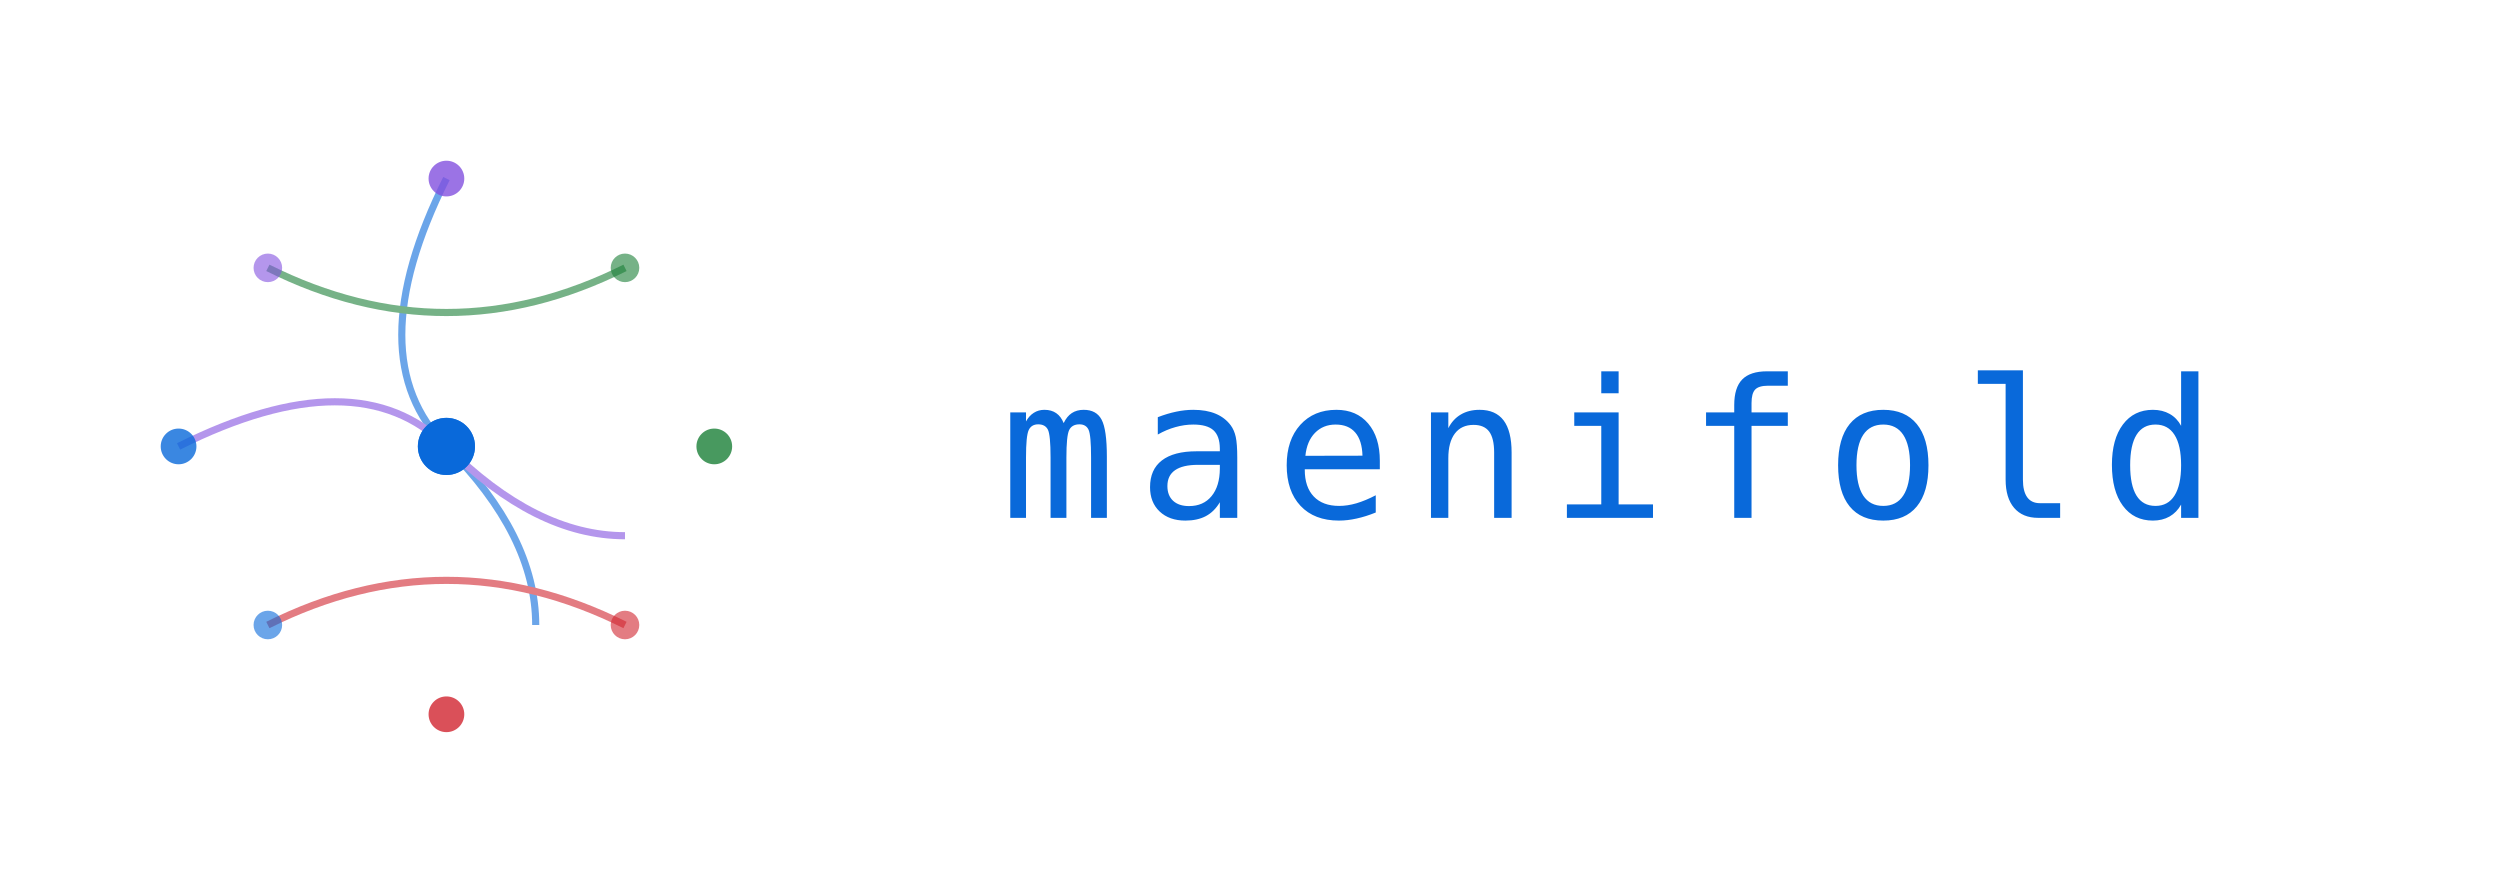
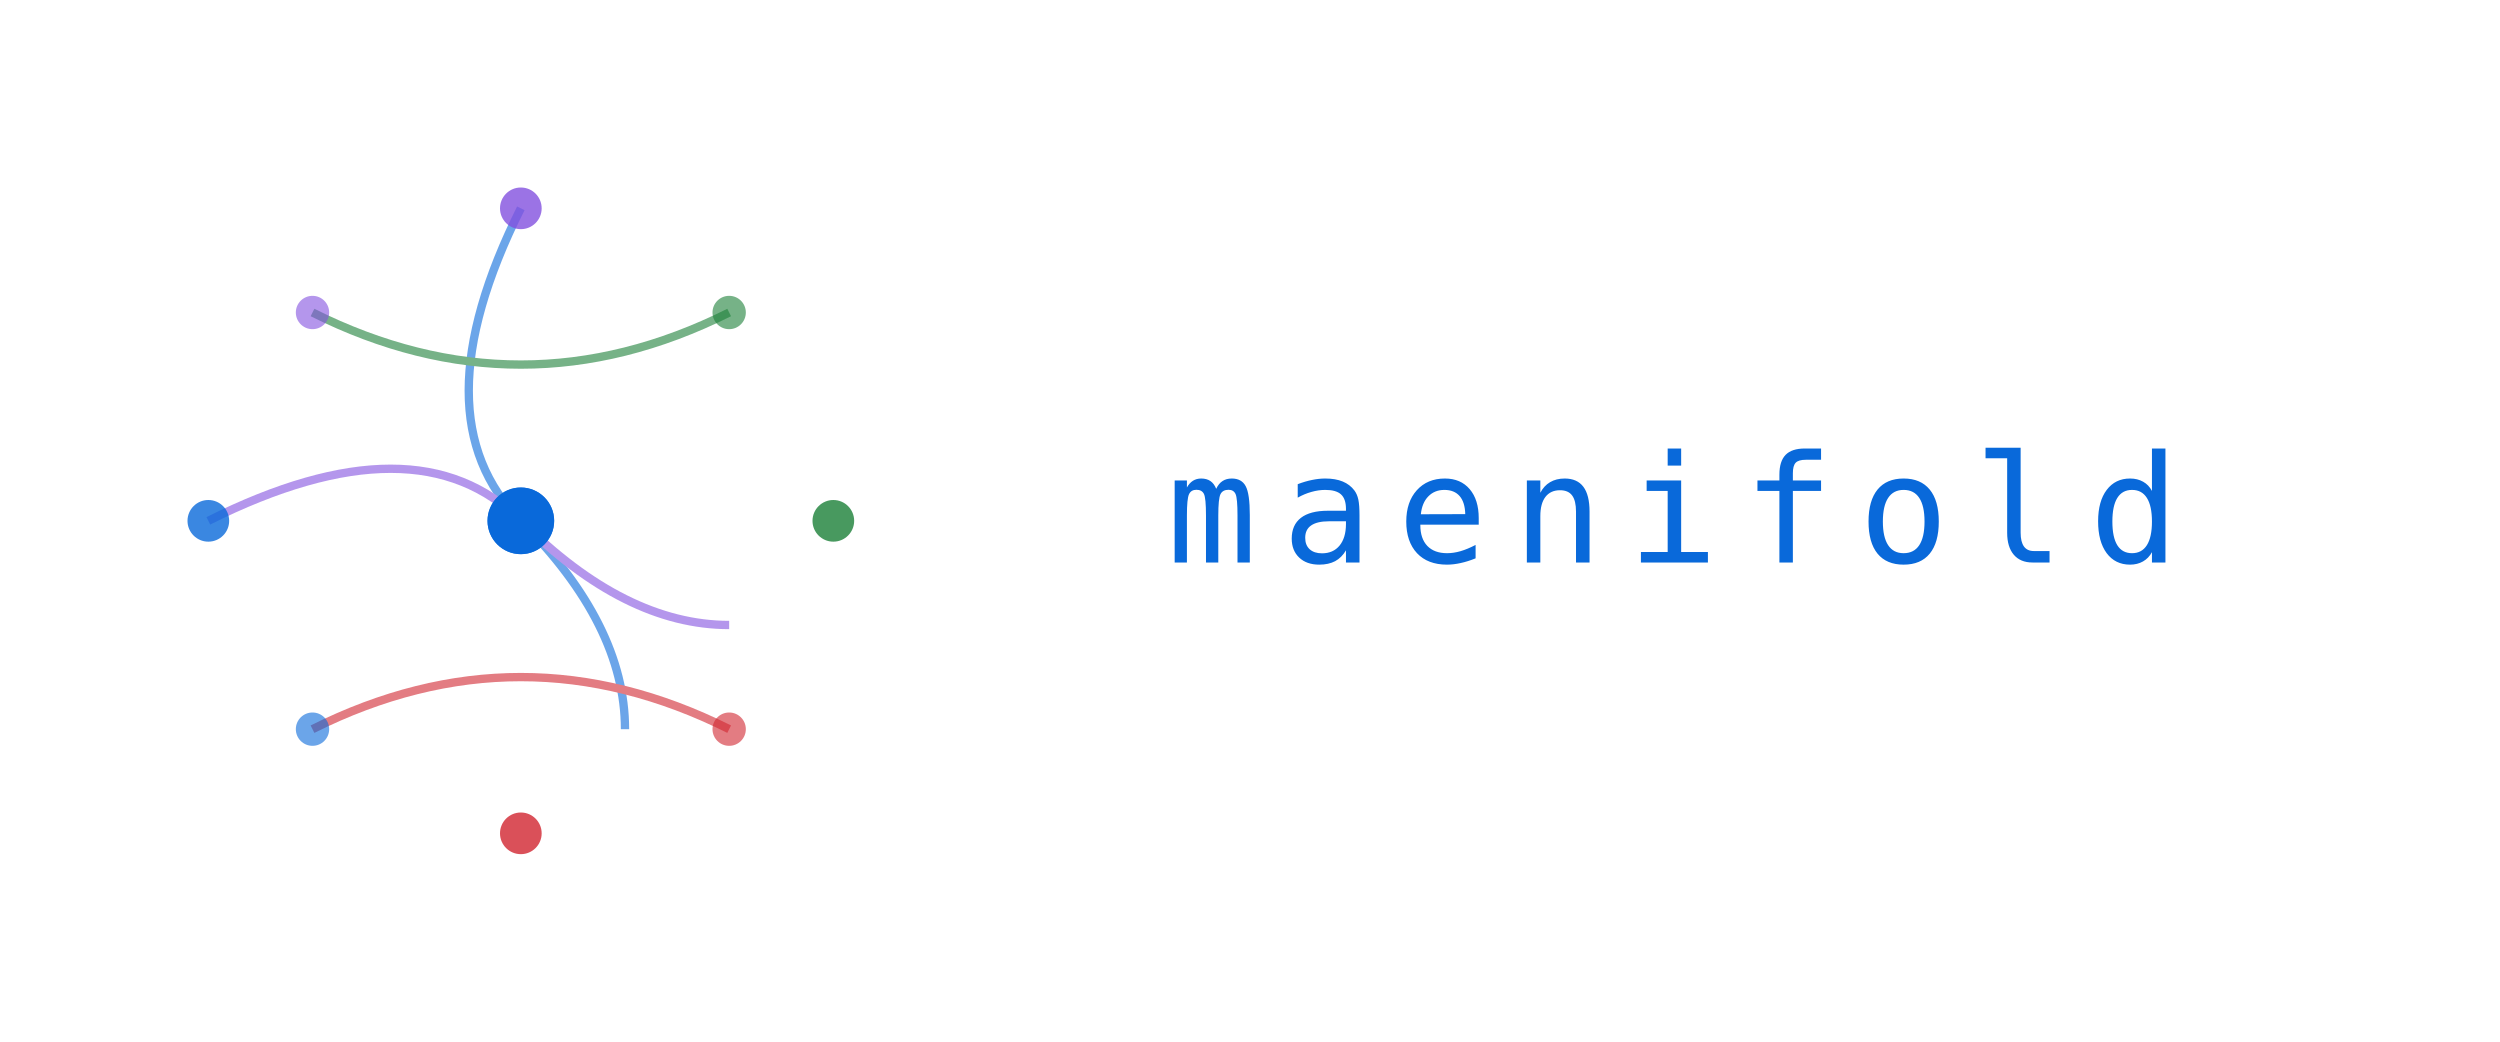
- <svg xmlns="http://www.w3.org/2000/svg" width="700" height="250" viewBox="0 0 700 250">
+ <svg xmlns="http://www.w3.org/2000/svg" width="600" height="250" viewBox="0 0 600 250">
  <style>
        /* GitHub Light theme colors */
        .pathway-1 { stroke: #0969da; }  /* blue */
        .pathway-2 { stroke: #8250df; }  /* purple */
        .pathway-3 { stroke: #1a7f37; }  /* green */
        .pathway-4 { stroke: #d1242f; }  /* red */

        .node-1 { fill: #0969da; }       /* blue */
        .node-2 { fill: #8250df; }       /* purple */
        .node-3 { fill: #1a7f37; }       /* green */
        .node-4 { fill: #d1242f; }       /* red */

        .text-color { fill: #0969da; }   /* blue text for visibility */

        /* GitHub Dark theme colors */
        @media (prefers-color-scheme: dark) {
            .pathway-1 { stroke: #54aeff; }  /* blue */
            .pathway-2 { stroke: #c297ff; }  /* purple */
            .pathway-3 { stroke: #4ac26b; }  /* green */
            .pathway-4 { stroke: #ff8182; }  /* red */

            .node-1 { fill: #54aeff; }       /* blue */
            .node-2 { fill: #c297ff; }       /* purple */
            .node-3 { fill: #4ac26b; }       /* green */
            .node-4 { fill: #ff8182; }       /* red */

            .text-color { fill: #54aeff; }   /* blue text for visibility */
        }
    </style>
  <g opacity="0.6">
    <path class="pathway-1" d="M 125 50 Q 100 100, 125 125 T 150 175" fill="none" stroke-width="2" />
    <path class="pathway-2" d="M 50 125 Q 100 100, 125 125 T 175 150" fill="none" stroke-width="2" />
    <path class="pathway-3" d="M 75 75 Q 125 100, 175 75" fill="none" stroke-width="2" />
    <path class="pathway-4" d="M 75 175 Q 125 150, 175 175" fill="none" stroke-width="2" />
  </g>
  <circle class="node-1" cx="125" cy="125" r="8" opacity="0.8" />
  <circle class="node-2" cx="125" cy="50" r="5" opacity="0.8" />
  <circle class="node-3" cx="200" cy="125" r="5" opacity="0.8" />
  <circle class="node-4" cx="125" cy="200" r="5" opacity="0.8" />
  <circle class="node-1" cx="50" cy="125" r="5" opacity="0.8" />
  <circle class="node-2" cx="75" cy="75" r="4" opacity="0.6" />
  <circle class="node-3" cx="175" cy="75" r="4" opacity="0.6" />
  <circle class="node-4" cx="175" cy="175" r="4" opacity="0.6" />
  <circle class="node-1" cx="75" cy="175" r="4" opacity="0.6" />
  <circle class="node-1" cx="125" cy="125" r="8" fill="none" stroke-width="1">
    <animate attributeName="r" values="8;25;8" dur="2s" repeatCount="indefinite" />
    <animate attributeName="opacity" values="0.8;0;0.8" dur="2s" repeatCount="indefinite" />
  </circle>
-   <text class="text-color" x="280" y="145" font-family="'SF Mono', 'Monaco', 'Inconsolata', monospace" font-size="54" font-weight="100" letter-spacing="6">maenifold</text>
+   <text class="text-color" x="280" y="135" font-family="'SF Mono', 'Monaco', 'Inconsolata', monospace" font-size="36" font-weight="100" letter-spacing="6">maenifold</text>
</svg>
